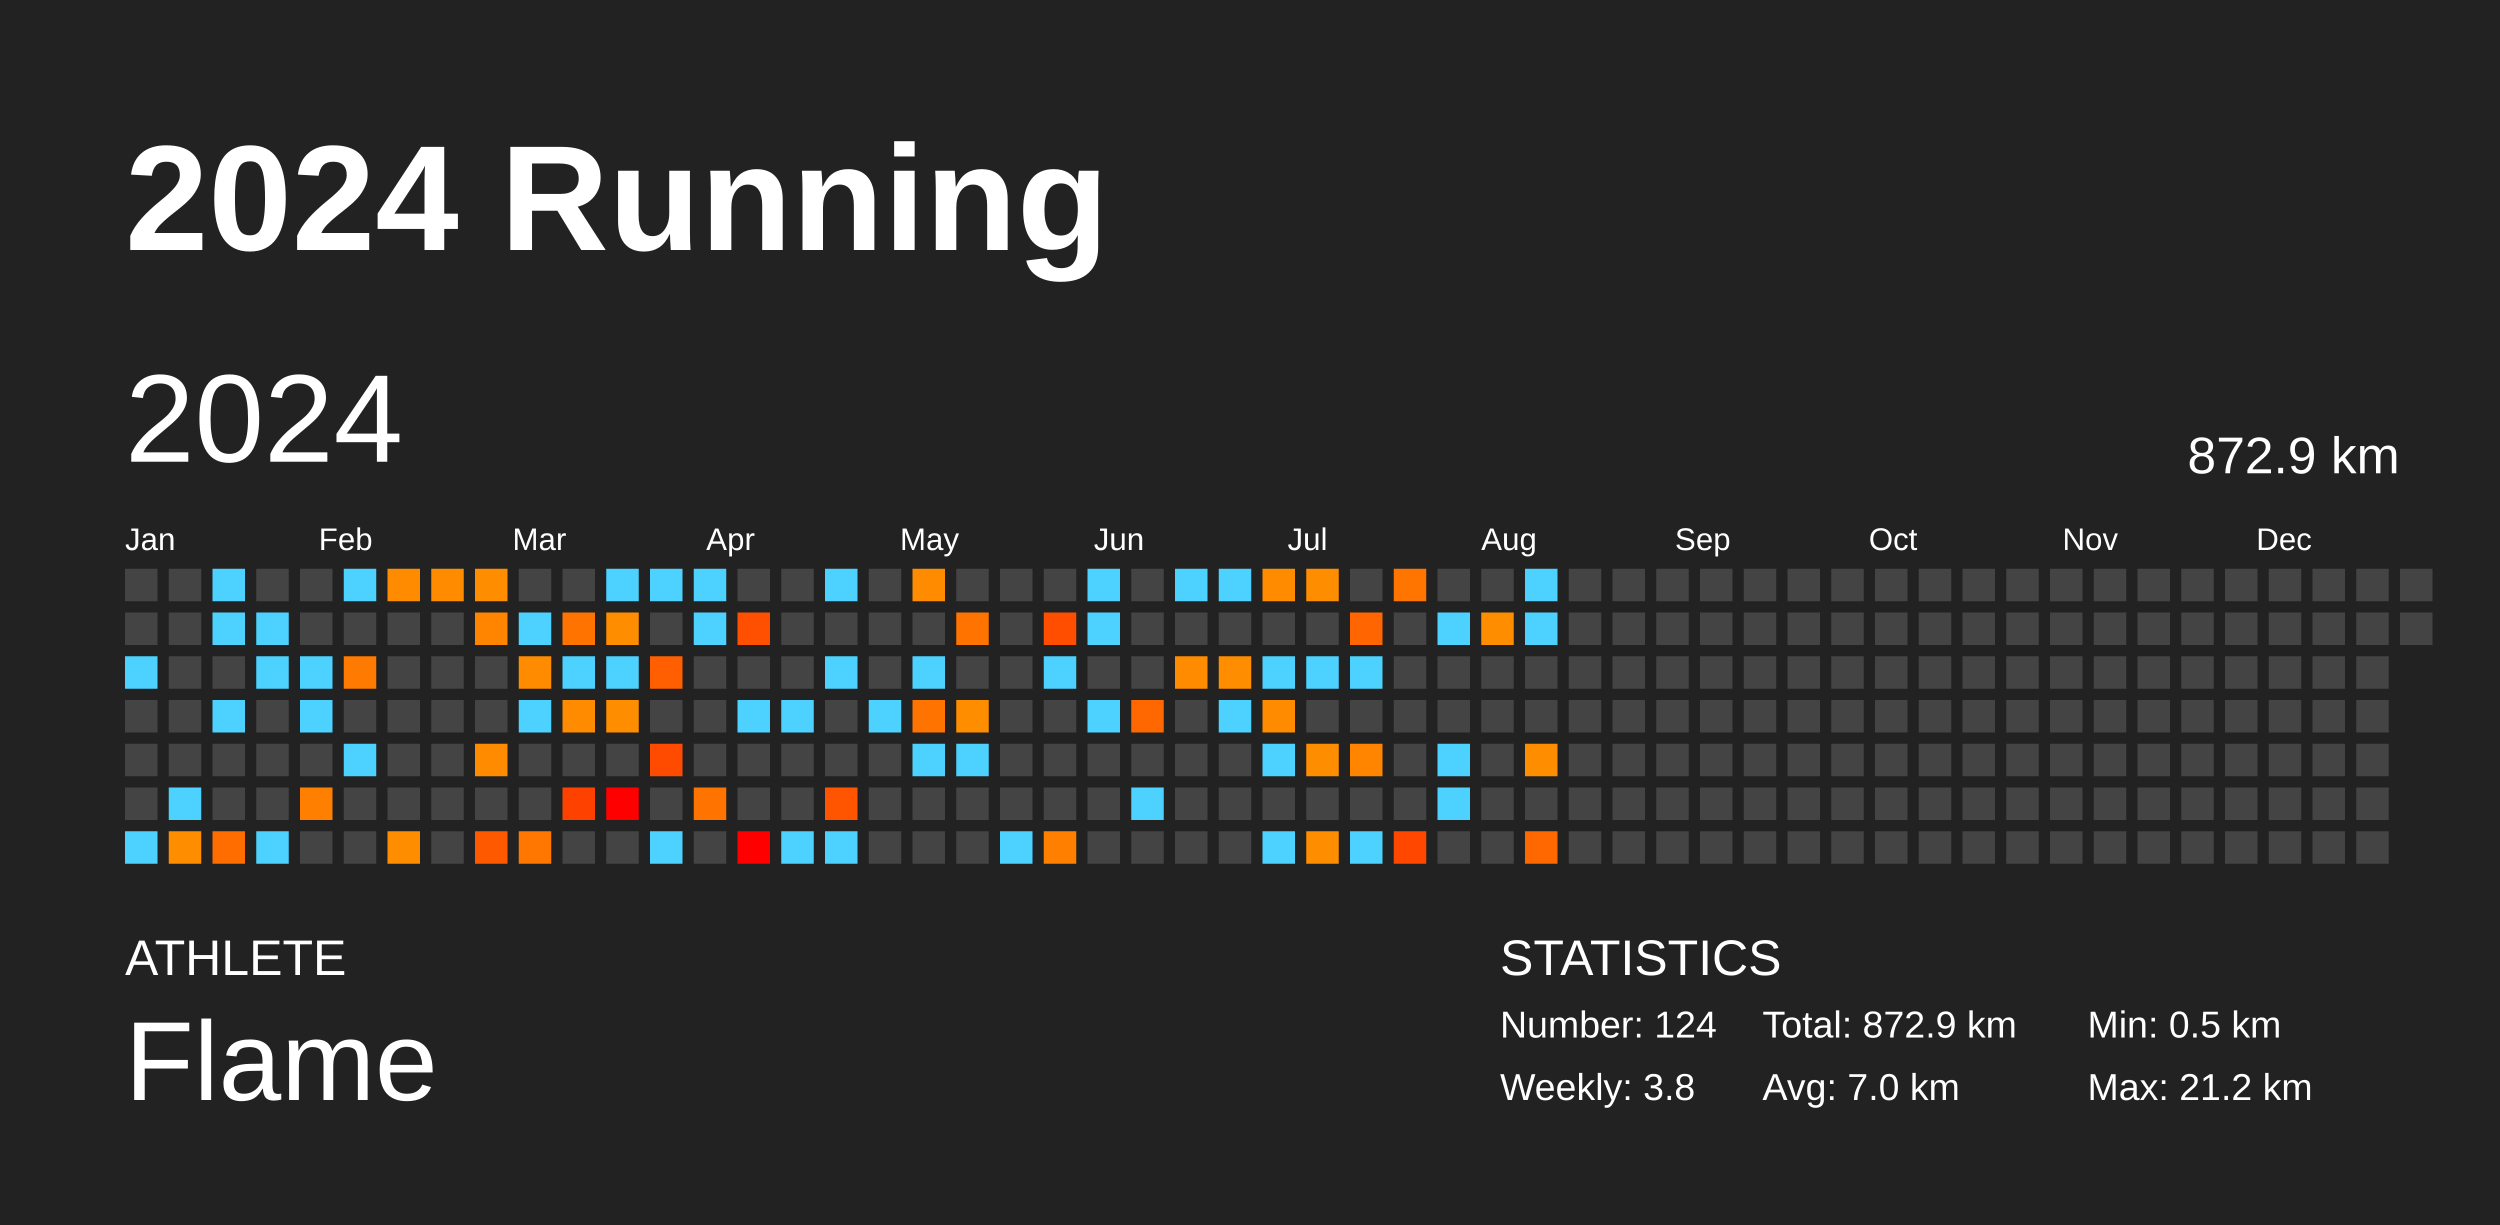
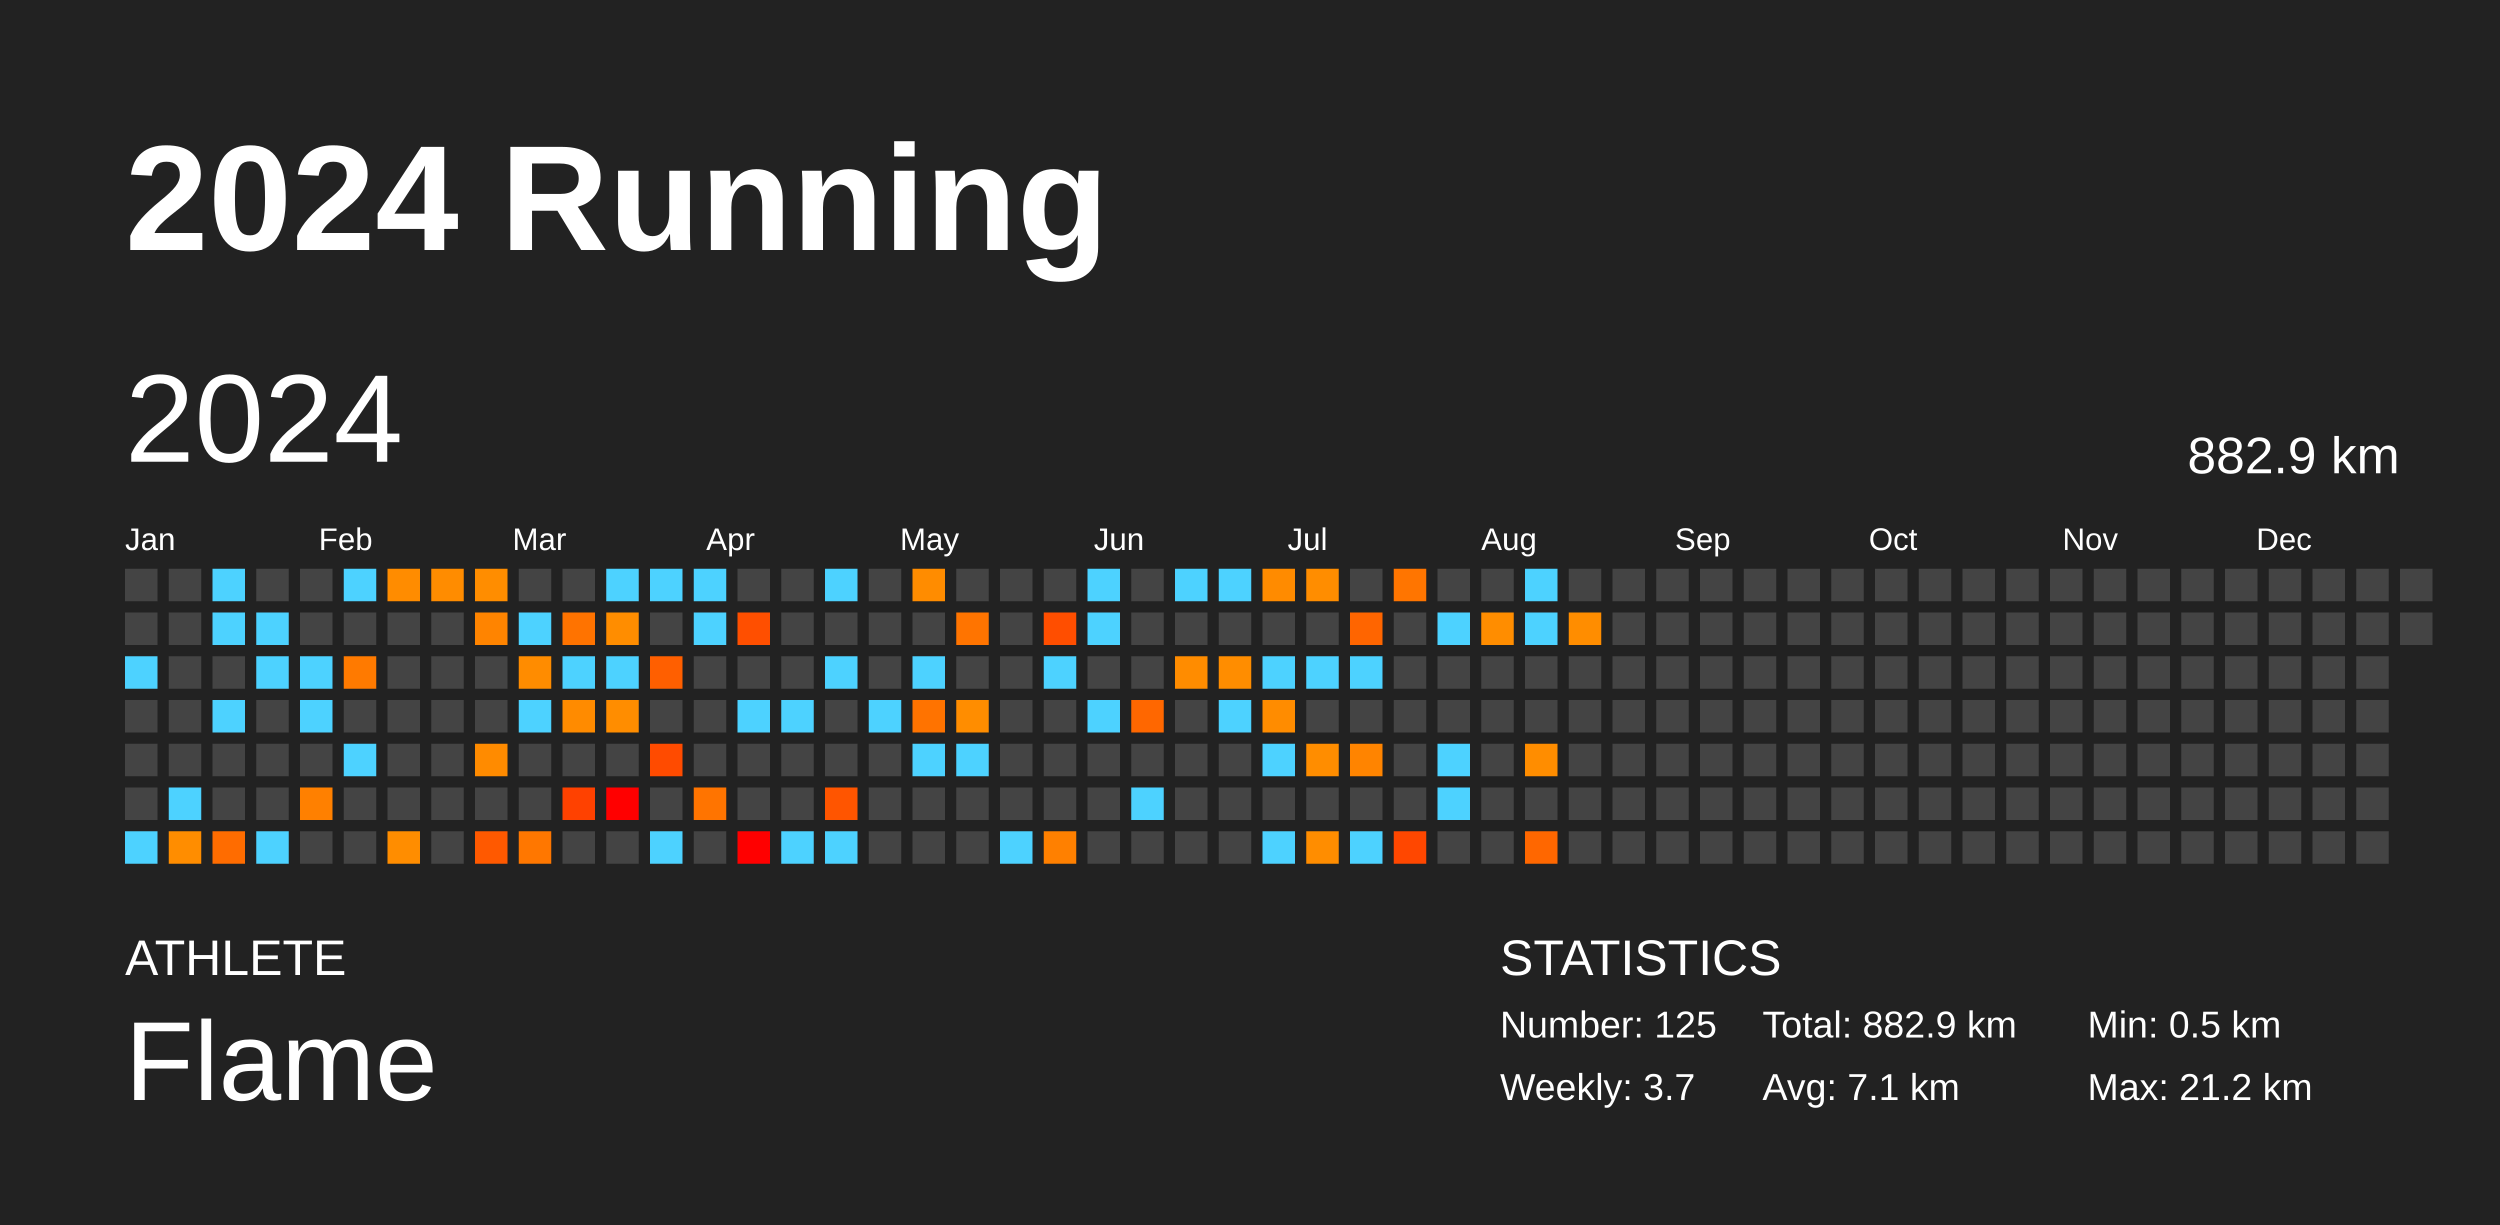
<svg xmlns="http://www.w3.org/2000/svg" baseProfile="full" height="98mm" version="1.1" viewBox="0,0,200,98" width="200mm">
  <defs />
  <rect fill="#222222" height="98" width="200" x="0" y="0" />
  <text fill="#FFFFFF" style="font-size:12px; font-family:Arial; font-weight:bold;" x="10" y="20">2024 Running</text>
  <text fill="#FFFFFF" style="font-size:4px; font-family:Arial" x="10" y="78">ATHLETE</text>
  <text fill="#FFFFFF" style="font-size:9px; font-family:Arial" x="10" y="88">Flame</text>
  <text fill="#FFFFFF" style="font-size:4px; font-family:Arial" x="120" y="78">STATISTICS</text>
-   <text fill="#FFFFFF" style="font-size:3px; font-family:Arial" x="120" y="83">Number: 124</text>
-   <text fill="#FFFFFF" style="font-size:3px; font-family:Arial" x="120" y="88">Weekly: 3.8</text>
-   <text fill="#FFFFFF" style="font-size:3px; font-family:Arial" x="141" y="83">Total: 872.9 km</text>
-   <text fill="#FFFFFF" style="font-size:3px; font-family:Arial" x="141" y="88">Avg: 7.0 km</text>
+   <text fill="#FFFFFF" style="font-size:3px; font-family:Arial" x="120" y="83">Number: 125</text>
+   <text fill="#FFFFFF" style="font-size:3px; font-family:Arial" x="120" y="88">Weekly: 3.7</text>
+   <text fill="#FFFFFF" style="font-size:3px; font-family:Arial" x="141" y="83">Total: 882.9 km</text>
+   <text fill="#FFFFFF" style="font-size:3px; font-family:Arial" x="141" y="88">Avg: 7.1 km</text>
  <text fill="#FFFFFF" style="font-size:3px; font-family:Arial" x="167" y="83">Min: 0.5 km</text>
  <text fill="#FFFFFF" style="font-size:3px; font-family:Arial" x="167" y="88">Max: 21.2 km</text>
  <text dominant-baseline="hanging" fill="#FFFFFF" style="font-size:10.0px; font-family:Arial;" x="10" y="30">2024</text>
-   <text dominant-baseline="hanging" fill="#FFFFFF" style="font-size:4.125px; font-family:Arial;" x="175" y="35">872.9 km</text>
+   <text dominant-baseline="hanging" fill="#FFFFFF" style="font-size:4.125px; font-family:Arial;" x="175" y="35">882.9 km</text>
  <text fill="#FFFFFF" style="font-size:2.5px; font-family:Arial" x="10.0" y="44">Jan</text>
  <text fill="#FFFFFF" style="font-size:2.5px; font-family:Arial" x="25.5" y="44">Feb</text>
  <text fill="#FFFFFF" style="font-size:2.5px; font-family:Arial" x="41.0" y="44">Mar</text>
  <text fill="#FFFFFF" style="font-size:2.5px; font-family:Arial" x="56.5" y="44">Apr</text>
  <text fill="#FFFFFF" style="font-size:2.5px; font-family:Arial" x="72.0" y="44">May</text>
  <text fill="#FFFFFF" style="font-size:2.5px; font-family:Arial" x="87.5" y="44">Jun</text>
  <text fill="#FFFFFF" style="font-size:2.5px; font-family:Arial" x="103.0" y="44">Jul</text>
  <text fill="#FFFFFF" style="font-size:2.5px; font-family:Arial" x="118.5" y="44">Aug</text>
  <text fill="#FFFFFF" style="font-size:2.5px; font-family:Arial" x="134.0" y="44">Sep</text>
  <text fill="#FFFFFF" style="font-size:2.5px; font-family:Arial" x="149.5" y="44">Oct</text>
  <text fill="#FFFFFF" style="font-size:2.5px; font-family:Arial" x="165.0" y="44">Nov</text>
  <text fill="#FFFFFF" style="font-size:2.5px; font-family:Arial" x="180.5" y="44">Dec</text>
  <rect fill="#444444" height="2.6" width="2.6" x="10.0" y="45.5" />
  <rect fill="#444444" height="2.6" width="2.6" x="10.0" y="49.0" />
  <rect fill="#4dd2ff" height="2.6" width="2.6" x="10.0" y="52.5" />
  <rect fill="#444444" height="2.6" width="2.6" x="10.0" y="56.0" />
  <rect fill="#444444" height="2.6" width="2.6" x="10.0" y="59.5" />
  <rect fill="#444444" height="2.6" width="2.6" x="10.0" y="63.0" />
  <rect fill="#4dd2ff" height="2.6" width="2.6" x="10.0" y="66.5" />
  <rect fill="#444444" height="2.6" width="2.6" x="13.5" y="45.5" />
  <rect fill="#444444" height="2.6" width="2.6" x="13.5" y="49.0" />
  <rect fill="#444444" height="2.6" width="2.6" x="13.5" y="52.5" />
  <rect fill="#444444" height="2.6" width="2.6" x="13.5" y="56.0" />
  <rect fill="#444444" height="2.6" width="2.6" x="13.5" y="59.5" />
  <rect fill="#4dd2ff" height="2.6" width="2.6" x="13.5" y="63.0" />
  <rect fill="#ff8d00" height="2.6" width="2.6" x="13.5" y="66.5" />
  <rect fill="#4dd2ff" height="2.6" width="2.6" x="17.0" y="45.5" />
  <rect fill="#4dd2ff" height="2.6" width="2.6" x="17.0" y="49.0" />
  <rect fill="#444444" height="2.6" width="2.6" x="17.0" y="52.5" />
  <rect fill="#4dd2ff" height="2.6" width="2.6" x="17.0" y="56.0" />
  <rect fill="#444444" height="2.6" width="2.6" x="17.0" y="59.5" />
  <rect fill="#444444" height="2.6" width="2.6" x="17.0" y="63.0" />
  <rect fill="#ff6c00" height="2.6" width="2.6" x="17.0" y="66.5" />
  <rect fill="#444444" height="2.6" width="2.6" x="20.5" y="45.5" />
  <rect fill="#4dd2ff" height="2.6" width="2.6" x="20.5" y="49.0" />
  <rect fill="#4dd2ff" height="2.6" width="2.6" x="20.5" y="52.5" />
  <rect fill="#444444" height="2.6" width="2.6" x="20.5" y="56.0" />
  <rect fill="#444444" height="2.6" width="2.6" x="20.5" y="59.5" />
  <rect fill="#444444" height="2.6" width="2.6" x="20.5" y="63.0" />
  <rect fill="#4dd2ff" height="2.6" width="2.6" x="20.5" y="66.5" />
  <rect fill="#444444" height="2.6" width="2.6" x="24.0" y="45.5" />
  <rect fill="#444444" height="2.6" width="2.6" x="24.0" y="49.0" />
  <rect fill="#4dd2ff" height="2.6" width="2.6" x="24.0" y="52.5" />
  <rect fill="#4dd2ff" height="2.6" width="2.6" x="24.0" y="56.0" />
  <rect fill="#444444" height="2.6" width="2.6" x="24.0" y="59.5" />
  <rect fill="#ff8000" height="2.6" width="2.6" x="24.0" y="63.0" />
  <rect fill="#444444" height="2.6" width="2.6" x="24.0" y="66.5" />
  <rect fill="#4dd2ff" height="2.6" width="2.6" x="27.5" y="45.5" />
  <rect fill="#444444" height="2.6" width="2.6" x="27.5" y="49.0" />
  <rect fill="#ff7a00" height="2.6" width="2.6" x="27.5" y="52.5" />
  <rect fill="#444444" height="2.6" width="2.6" x="27.5" y="56.0" />
  <rect fill="#4dd2ff" height="2.6" width="2.6" x="27.5" y="59.5" />
  <rect fill="#444444" height="2.6" width="2.6" x="27.5" y="63.0" />
  <rect fill="#444444" height="2.6" width="2.6" x="27.5" y="66.5" />
  <rect fill="#ff8c00" height="2.6" width="2.6" x="31.0" y="45.5" />
  <rect fill="#444444" height="2.6" width="2.6" x="31.0" y="49.0" />
  <rect fill="#444444" height="2.6" width="2.6" x="31.0" y="52.5" />
  <rect fill="#444444" height="2.6" width="2.6" x="31.0" y="56.0" />
  <rect fill="#444444" height="2.6" width="2.6" x="31.0" y="59.5" />
  <rect fill="#444444" height="2.6" width="2.6" x="31.0" y="63.0" />
  <rect fill="#ff8d00" height="2.6" width="2.6" x="31.0" y="66.5" />
  <rect fill="#ff8c00" height="2.6" width="2.6" x="34.5" y="45.5" />
  <rect fill="#444444" height="2.6" width="2.6" x="34.5" y="49.0" />
  <rect fill="#444444" height="2.6" width="2.6" x="34.5" y="52.5" />
  <rect fill="#444444" height="2.6" width="2.6" x="34.5" y="56.0" />
  <rect fill="#444444" height="2.6" width="2.6" x="34.5" y="59.5" />
  <rect fill="#444444" height="2.6" width="2.6" x="34.5" y="63.0" />
  <rect fill="#444444" height="2.6" width="2.6" x="34.5" y="66.5" />
  <rect fill="#ff8d00" height="2.6" width="2.6" x="38.0" y="45.5" />
  <rect fill="#ff8400" height="2.6" width="2.6" x="38.0" y="49.0" />
  <rect fill="#444444" height="2.6" width="2.6" x="38.0" y="52.5" />
  <rect fill="#444444" height="2.6" width="2.6" x="38.0" y="56.0" />
  <rect fill="#ff8b00" height="2.6" width="2.6" x="38.0" y="59.5" />
  <rect fill="#444444" height="2.6" width="2.6" x="38.0" y="63.0" />
  <rect fill="#ff5900" height="2.6" width="2.6" x="38.0" y="66.5" />
  <rect fill="#444444" height="2.6" width="2.6" x="41.5" y="45.5" />
  <rect fill="#4dd2ff" height="2.6" width="2.6" x="41.5" y="49.0" />
  <rect fill="#ff8c00" height="2.6" width="2.6" x="41.5" y="52.5" />
  <rect fill="#4dd2ff" height="2.6" width="2.6" x="41.5" y="56.0" />
  <rect fill="#444444" height="2.6" width="2.6" x="41.5" y="59.5" />
  <rect fill="#444444" height="2.6" width="2.6" x="41.5" y="63.0" />
  <rect fill="#ff7700" height="2.6" width="2.6" x="41.5" y="66.5" />
  <rect fill="#444444" height="2.6" width="2.6" x="45.0" y="45.5" />
  <rect fill="#ff7300" height="2.6" width="2.6" x="45.0" y="49.0" />
  <rect fill="#4dd2ff" height="2.6" width="2.6" x="45.0" y="52.5" />
  <rect fill="#ff8b00" height="2.6" width="2.6" x="45.0" y="56.0" />
  <rect fill="#444444" height="2.6" width="2.6" x="45.0" y="59.5" />
  <rect fill="#ff4100" height="2.6" width="2.6" x="45.0" y="63.0" />
  <rect fill="#444444" height="2.6" width="2.6" x="45.0" y="66.5" />
  <rect fill="#4dd2ff" height="2.6" width="2.6" x="48.5" y="45.5" />
  <rect fill="#ff8d00" height="2.6" width="2.6" x="48.5" y="49.0" />
  <rect fill="#4dd2ff" height="2.6" width="2.6" x="48.5" y="52.5" />
  <rect fill="#ff8d00" height="2.6" width="2.6" x="48.5" y="56.0" />
  <rect fill="#444444" height="2.6" width="2.6" x="48.5" y="59.5" />
  <rect fill="red" height="2.6" width="2.6" x="48.5" y="63.0" />
  <rect fill="#444444" height="2.6" width="2.6" x="48.5" y="66.5" />
  <rect fill="#4dd2ff" height="2.6" width="2.6" x="52.0" y="45.5" />
  <rect fill="#444444" height="2.6" width="2.6" x="52.0" y="49.0" />
  <rect fill="#ff5f00" height="2.6" width="2.6" x="52.0" y="52.5" />
  <rect fill="#444444" height="2.6" width="2.6" x="52.0" y="56.0" />
  <rect fill="#ff4b00" height="2.6" width="2.6" x="52.0" y="59.5" />
  <rect fill="#444444" height="2.6" width="2.6" x="52.0" y="63.0" />
  <rect fill="#4dd2ff" height="2.6" width="2.6" x="52.0" y="66.5" />
  <rect fill="#4dd2ff" height="2.6" width="2.6" x="55.5" y="45.5" />
  <rect fill="#4dd2ff" height="2.6" width="2.6" x="55.5" y="49.0" />
  <rect fill="#444444" height="2.6" width="2.6" x="55.5" y="52.5" />
  <rect fill="#444444" height="2.6" width="2.6" x="55.5" y="56.0" />
  <rect fill="#444444" height="2.6" width="2.6" x="55.5" y="59.5" />
  <rect fill="#ff7400" height="2.6" width="2.6" x="55.5" y="63.0" />
  <rect fill="#444444" height="2.6" width="2.6" x="55.5" y="66.5" />
  <rect fill="#444444" height="2.6" width="2.6" x="59.0" y="45.5" />
  <rect fill="#ff4f00" height="2.6" width="2.6" x="59.0" y="49.0" />
  <rect fill="#444444" height="2.6" width="2.6" x="59.0" y="52.5" />
  <rect fill="#4dd2ff" height="2.6" width="2.6" x="59.0" y="56.0" />
  <rect fill="#444444" height="2.6" width="2.6" x="59.0" y="59.5" />
  <rect fill="#444444" height="2.6" width="2.6" x="59.0" y="63.0" />
  <rect fill="red" height="2.6" width="2.6" x="59.0" y="66.5" />
  <rect fill="#444444" height="2.6" width="2.6" x="62.5" y="45.5" />
  <rect fill="#444444" height="2.6" width="2.6" x="62.5" y="49.0" />
  <rect fill="#444444" height="2.6" width="2.6" x="62.5" y="52.5" />
  <rect fill="#4dd2ff" height="2.6" width="2.6" x="62.5" y="56.0" />
  <rect fill="#444444" height="2.6" width="2.6" x="62.5" y="59.5" />
  <rect fill="#444444" height="2.6" width="2.6" x="62.5" y="63.0" />
  <rect fill="#4dd2ff" height="2.6" width="2.6" x="62.5" y="66.5" />
  <rect fill="#4dd2ff" height="2.6" width="2.6" x="66.0" y="45.5" />
  <rect fill="#444444" height="2.6" width="2.6" x="66.0" y="49.0" />
  <rect fill="#4dd2ff" height="2.6" width="2.6" x="66.0" y="52.5" />
  <rect fill="#444444" height="2.6" width="2.6" x="66.0" y="56.0" />
  <rect fill="#444444" height="2.6" width="2.6" x="66.0" y="59.5" />
  <rect fill="#ff5500" height="2.6" width="2.6" x="66.0" y="63.0" />
  <rect fill="#4dd2ff" height="2.6" width="2.6" x="66.0" y="66.5" />
  <rect fill="#444444" height="2.6" width="2.6" x="69.5" y="45.5" />
  <rect fill="#444444" height="2.6" width="2.6" x="69.5" y="49.0" />
  <rect fill="#444444" height="2.6" width="2.6" x="69.5" y="52.5" />
  <rect fill="#4dd2ff" height="2.6" width="2.6" x="69.5" y="56.0" />
  <rect fill="#444444" height="2.6" width="2.6" x="69.5" y="59.5" />
  <rect fill="#444444" height="2.6" width="2.6" x="69.5" y="63.0" />
  <rect fill="#444444" height="2.6" width="2.6" x="69.5" y="66.5" />
  <rect fill="#ff8c00" height="2.6" width="2.6" x="73.0" y="45.5" />
  <rect fill="#444444" height="2.6" width="2.6" x="73.0" y="49.0" />
  <rect fill="#4dd2ff" height="2.6" width="2.6" x="73.0" y="52.5" />
  <rect fill="#ff7300" height="2.6" width="2.6" x="73.0" y="56.0" />
  <rect fill="#4dd2ff" height="2.6" width="2.6" x="73.0" y="59.5" />
  <rect fill="#444444" height="2.6" width="2.6" x="73.0" y="63.0" />
  <rect fill="#444444" height="2.6" width="2.6" x="73.0" y="66.5" />
  <rect fill="#444444" height="2.6" width="2.6" x="76.5" y="45.5" />
  <rect fill="#ff7400" height="2.6" width="2.6" x="76.5" y="49.0" />
  <rect fill="#444444" height="2.6" width="2.6" x="76.5" y="52.5" />
  <rect fill="#ff8d00" height="2.6" width="2.6" x="76.5" y="56.0" />
  <rect fill="#4dd2ff" height="2.6" width="2.6" x="76.5" y="59.5" />
  <rect fill="#444444" height="2.6" width="2.6" x="76.5" y="63.0" />
  <rect fill="#444444" height="2.6" width="2.6" x="76.5" y="66.5" />
  <rect fill="#444444" height="2.6" width="2.6" x="80.0" y="45.5" />
  <rect fill="#444444" height="2.6" width="2.6" x="80.0" y="49.0" />
  <rect fill="#444444" height="2.6" width="2.6" x="80.0" y="52.5" />
  <rect fill="#444444" height="2.6" width="2.6" x="80.0" y="56.0" />
  <rect fill="#444444" height="2.6" width="2.6" x="80.0" y="59.5" />
  <rect fill="#444444" height="2.6" width="2.6" x="80.0" y="63.0" />
  <rect fill="#4dd2ff" height="2.6" width="2.6" x="80.0" y="66.5" />
  <rect fill="#444444" height="2.6" width="2.6" x="83.5" y="45.5" />
  <rect fill="#ff4e00" height="2.6" width="2.6" x="83.5" y="49.0" />
  <rect fill="#4dd2ff" height="2.6" width="2.6" x="83.5" y="52.5" />
  <rect fill="#444444" height="2.6" width="2.6" x="83.5" y="56.0" />
  <rect fill="#444444" height="2.6" width="2.6" x="83.5" y="59.5" />
  <rect fill="#444444" height="2.6" width="2.6" x="83.5" y="63.0" />
  <rect fill="#ff8000" height="2.6" width="2.6" x="83.5" y="66.5" />
  <rect fill="#4dd2ff" height="2.6" width="2.6" x="87.0" y="45.5" />
  <rect fill="#4dd2ff" height="2.6" width="2.6" x="87.0" y="49.0" />
  <rect fill="#444444" height="2.6" width="2.6" x="87.0" y="52.5" />
  <rect fill="#4dd2ff" height="2.6" width="2.6" x="87.0" y="56.0" />
  <rect fill="#444444" height="2.6" width="2.6" x="87.0" y="59.5" />
  <rect fill="#444444" height="2.6" width="2.6" x="87.0" y="63.0" />
  <rect fill="#444444" height="2.6" width="2.6" x="87.0" y="66.5" />
  <rect fill="#444444" height="2.6" width="2.6" x="90.5" y="45.5" />
  <rect fill="#444444" height="2.6" width="2.6" x="90.5" y="49.0" />
  <rect fill="#444444" height="2.6" width="2.6" x="90.5" y="52.5" />
  <rect fill="#ff6700" height="2.6" width="2.6" x="90.5" y="56.0" />
  <rect fill="#444444" height="2.6" width="2.6" x="90.5" y="59.5" />
  <rect fill="#4dd2ff" height="2.6" width="2.6" x="90.5" y="63.0" />
  <rect fill="#444444" height="2.6" width="2.6" x="90.5" y="66.5" />
  <rect fill="#4dd2ff" height="2.6" width="2.6" x="94.0" y="45.5" />
  <rect fill="#444444" height="2.6" width="2.6" x="94.0" y="49.0" />
  <rect fill="#ff8c00" height="2.6" width="2.6" x="94.0" y="52.5" />
  <rect fill="#444444" height="2.6" width="2.6" x="94.0" y="56.0" />
  <rect fill="#444444" height="2.6" width="2.6" x="94.0" y="59.5" />
  <rect fill="#444444" height="2.6" width="2.6" x="94.0" y="63.0" />
  <rect fill="#444444" height="2.6" width="2.6" x="94.0" y="66.5" />
  <rect fill="#4dd2ff" height="2.6" width="2.6" x="97.5" y="45.5" />
  <rect fill="#444444" height="2.6" width="2.6" x="97.5" y="49.0" />
  <rect fill="#ff8d00" height="2.6" width="2.6" x="97.5" y="52.5" />
  <rect fill="#4dd2ff" height="2.6" width="2.6" x="97.5" y="56.0" />
  <rect fill="#444444" height="2.6" width="2.6" x="97.5" y="59.5" />
  <rect fill="#444444" height="2.6" width="2.6" x="97.5" y="63.0" />
  <rect fill="#444444" height="2.6" width="2.6" x="97.5" y="66.5" />
  <rect fill="#ff8b00" height="2.6" width="2.6" x="101.0" y="45.5" />
  <rect fill="#444444" height="2.6" width="2.6" x="101.0" y="49.0" />
  <rect fill="#4dd2ff" height="2.6" width="2.6" x="101.0" y="52.5" />
  <rect fill="#ff8c00" height="2.6" width="2.6" x="101.0" y="56.0" />
  <rect fill="#4dd2ff" height="2.6" width="2.6" x="101.0" y="59.5" />
  <rect fill="#444444" height="2.6" width="2.6" x="101.0" y="63.0" />
  <rect fill="#4dd2ff" height="2.6" width="2.6" x="101.0" y="66.5" />
  <rect fill="#ff8d00" height="2.6" width="2.6" x="104.5" y="45.5" />
  <rect fill="#444444" height="2.6" width="2.6" x="104.5" y="49.0" />
  <rect fill="#4dd2ff" height="2.6" width="2.6" x="104.5" y="52.5" />
  <rect fill="#444444" height="2.6" width="2.6" x="104.5" y="56.0" />
  <rect fill="#ff8d00" height="2.6" width="2.6" x="104.5" y="59.5" />
  <rect fill="#444444" height="2.6" width="2.6" x="104.5" y="63.0" />
  <rect fill="#ff8d00" height="2.6" width="2.6" x="104.5" y="66.5" />
  <rect fill="#444444" height="2.6" width="2.6" x="108.0" y="45.5" />
  <rect fill="#ff6500" height="2.6" width="2.6" x="108.0" y="49.0" />
  <rect fill="#4dd2ff" height="2.6" width="2.6" x="108.0" y="52.5" />
  <rect fill="#444444" height="2.6" width="2.6" x="108.0" y="56.0" />
  <rect fill="#ff8400" height="2.6" width="2.6" x="108.0" y="59.5" />
  <rect fill="#444444" height="2.6" width="2.6" x="108.0" y="63.0" />
  <rect fill="#4dd2ff" height="2.6" width="2.6" x="108.0" y="66.5" />
  <rect fill="#ff7500" height="2.6" width="2.6" x="111.5" y="45.5" />
  <rect fill="#444444" height="2.6" width="2.6" x="111.5" y="49.0" />
  <rect fill="#444444" height="2.6" width="2.6" x="111.5" y="52.5" />
  <rect fill="#444444" height="2.6" width="2.6" x="111.5" y="56.0" />
  <rect fill="#444444" height="2.6" width="2.6" x="111.5" y="59.5" />
  <rect fill="#444444" height="2.6" width="2.6" x="111.5" y="63.0" />
  <rect fill="#ff4700" height="2.6" width="2.6" x="111.5" y="66.5" />
  <rect fill="#444444" height="2.6" width="2.6" x="115.0" y="45.5" />
  <rect fill="#4dd2ff" height="2.6" width="2.6" x="115.0" y="49.0" />
  <rect fill="#444444" height="2.6" width="2.6" x="115.0" y="52.5" />
  <rect fill="#444444" height="2.6" width="2.6" x="115.0" y="56.0" />
  <rect fill="#4dd2ff" height="2.6" width="2.6" x="115.0" y="59.5" />
  <rect fill="#4dd2ff" height="2.6" width="2.6" x="115.0" y="63.0" />
  <rect fill="#444444" height="2.6" width="2.6" x="115.0" y="66.5" />
  <rect fill="#444444" height="2.6" width="2.6" x="118.5" y="45.5" />
  <rect fill="#ff8d00" height="2.6" width="2.6" x="118.5" y="49.0" />
  <rect fill="#444444" height="2.6" width="2.6" x="118.5" y="52.5" />
  <rect fill="#444444" height="2.6" width="2.6" x="118.5" y="56.0" />
  <rect fill="#444444" height="2.6" width="2.6" x="118.5" y="59.5" />
  <rect fill="#444444" height="2.6" width="2.6" x="118.5" y="63.0" />
  <rect fill="#444444" height="2.6" width="2.6" x="118.5" y="66.5" />
  <rect fill="#4dd2ff" height="2.6" width="2.6" x="122.0" y="45.5" />
  <rect fill="#4dd2ff" height="2.6" width="2.6" x="122.0" y="49.0" />
  <rect fill="#444444" height="2.6" width="2.6" x="122.0" y="52.5" />
  <rect fill="#444444" height="2.6" width="2.6" x="122.0" y="56.0" />
  <rect fill="#ff8d00" height="2.6" width="2.6" x="122.0" y="59.5" />
  <rect fill="#444444" height="2.6" width="2.6" x="122.0" y="63.0" />
  <rect fill="#ff6700" height="2.6" width="2.6" x="122.0" y="66.5" />
  <rect fill="#444444" height="2.6" width="2.6" x="125.5" y="45.5" />
-   <rect fill="#444444" height="2.6" width="2.6" x="125.5" y="49.0" />
+   <rect fill="#ff8d00" height="2.6" width="2.6" x="125.5" y="49.0" />
  <rect fill="#444444" height="2.6" width="2.6" x="125.5" y="52.5" />
  <rect fill="#444444" height="2.6" width="2.6" x="125.5" y="56.0" />
  <rect fill="#444444" height="2.6" width="2.6" x="125.5" y="59.5" />
  <rect fill="#444444" height="2.6" width="2.6" x="125.5" y="63.0" />
  <rect fill="#444444" height="2.6" width="2.6" x="125.5" y="66.5" />
  <rect fill="#444444" height="2.6" width="2.6" x="129.0" y="45.5" />
  <rect fill="#444444" height="2.6" width="2.6" x="129.0" y="49.0" />
  <rect fill="#444444" height="2.6" width="2.6" x="129.0" y="52.5" />
  <rect fill="#444444" height="2.6" width="2.6" x="129.0" y="56.0" />
  <rect fill="#444444" height="2.6" width="2.6" x="129.0" y="59.5" />
  <rect fill="#444444" height="2.6" width="2.6" x="129.0" y="63.0" />
  <rect fill="#444444" height="2.6" width="2.6" x="129.0" y="66.5" />
  <rect fill="#444444" height="2.6" width="2.6" x="132.5" y="45.5" />
  <rect fill="#444444" height="2.6" width="2.6" x="132.5" y="49.0" />
  <rect fill="#444444" height="2.6" width="2.6" x="132.5" y="52.5" />
  <rect fill="#444444" height="2.6" width="2.6" x="132.5" y="56.0" />
  <rect fill="#444444" height="2.6" width="2.6" x="132.5" y="59.5" />
  <rect fill="#444444" height="2.6" width="2.6" x="132.5" y="63.0" />
  <rect fill="#444444" height="2.6" width="2.6" x="132.5" y="66.5" />
  <rect fill="#444444" height="2.6" width="2.6" x="136.0" y="45.5" />
  <rect fill="#444444" height="2.6" width="2.6" x="136.0" y="49.0" />
  <rect fill="#444444" height="2.6" width="2.6" x="136.0" y="52.5" />
  <rect fill="#444444" height="2.6" width="2.6" x="136.0" y="56.0" />
  <rect fill="#444444" height="2.6" width="2.6" x="136.0" y="59.5" />
  <rect fill="#444444" height="2.6" width="2.6" x="136.0" y="63.0" />
  <rect fill="#444444" height="2.6" width="2.6" x="136.0" y="66.5" />
  <rect fill="#444444" height="2.6" width="2.6" x="139.5" y="45.5" />
  <rect fill="#444444" height="2.6" width="2.6" x="139.5" y="49.0" />
  <rect fill="#444444" height="2.6" width="2.6" x="139.5" y="52.5" />
  <rect fill="#444444" height="2.6" width="2.6" x="139.5" y="56.0" />
  <rect fill="#444444" height="2.6" width="2.6" x="139.5" y="59.5" />
  <rect fill="#444444" height="2.6" width="2.6" x="139.5" y="63.0" />
  <rect fill="#444444" height="2.6" width="2.6" x="139.5" y="66.5" />
  <rect fill="#444444" height="2.6" width="2.6" x="143.0" y="45.5" />
  <rect fill="#444444" height="2.6" width="2.6" x="143.0" y="49.0" />
  <rect fill="#444444" height="2.6" width="2.6" x="143.0" y="52.5" />
  <rect fill="#444444" height="2.6" width="2.6" x="143.0" y="56.0" />
  <rect fill="#444444" height="2.6" width="2.6" x="143.0" y="59.5" />
  <rect fill="#444444" height="2.6" width="2.6" x="143.0" y="63.0" />
  <rect fill="#444444" height="2.6" width="2.6" x="143.0" y="66.5" />
  <rect fill="#444444" height="2.6" width="2.6" x="146.5" y="45.5" />
  <rect fill="#444444" height="2.6" width="2.6" x="146.5" y="49.0" />
  <rect fill="#444444" height="2.6" width="2.6" x="146.5" y="52.5" />
  <rect fill="#444444" height="2.6" width="2.6" x="146.5" y="56.0" />
  <rect fill="#444444" height="2.6" width="2.6" x="146.5" y="59.5" />
  <rect fill="#444444" height="2.6" width="2.6" x="146.5" y="63.0" />
  <rect fill="#444444" height="2.6" width="2.6" x="146.5" y="66.5" />
  <rect fill="#444444" height="2.6" width="2.6" x="150.0" y="45.5" />
  <rect fill="#444444" height="2.6" width="2.6" x="150.0" y="49.0" />
  <rect fill="#444444" height="2.6" width="2.6" x="150.0" y="52.5" />
  <rect fill="#444444" height="2.6" width="2.6" x="150.0" y="56.0" />
  <rect fill="#444444" height="2.6" width="2.6" x="150.0" y="59.5" />
  <rect fill="#444444" height="2.6" width="2.6" x="150.0" y="63.0" />
  <rect fill="#444444" height="2.6" width="2.6" x="150.0" y="66.5" />
  <rect fill="#444444" height="2.6" width="2.6" x="153.5" y="45.5" />
  <rect fill="#444444" height="2.6" width="2.6" x="153.5" y="49.0" />
  <rect fill="#444444" height="2.6" width="2.6" x="153.5" y="52.5" />
  <rect fill="#444444" height="2.6" width="2.6" x="153.5" y="56.0" />
  <rect fill="#444444" height="2.6" width="2.6" x="153.5" y="59.5" />
  <rect fill="#444444" height="2.6" width="2.6" x="153.5" y="63.0" />
  <rect fill="#444444" height="2.6" width="2.6" x="153.5" y="66.5" />
  <rect fill="#444444" height="2.6" width="2.6" x="157.0" y="45.5" />
  <rect fill="#444444" height="2.6" width="2.6" x="157.0" y="49.0" />
  <rect fill="#444444" height="2.6" width="2.6" x="157.0" y="52.5" />
  <rect fill="#444444" height="2.6" width="2.6" x="157.0" y="56.0" />
  <rect fill="#444444" height="2.6" width="2.6" x="157.0" y="59.5" />
  <rect fill="#444444" height="2.6" width="2.6" x="157.0" y="63.0" />
  <rect fill="#444444" height="2.6" width="2.6" x="157.0" y="66.5" />
  <rect fill="#444444" height="2.6" width="2.6" x="160.5" y="45.5" />
  <rect fill="#444444" height="2.6" width="2.6" x="160.5" y="49.0" />
  <rect fill="#444444" height="2.6" width="2.6" x="160.5" y="52.5" />
  <rect fill="#444444" height="2.6" width="2.6" x="160.5" y="56.0" />
  <rect fill="#444444" height="2.6" width="2.6" x="160.5" y="59.5" />
  <rect fill="#444444" height="2.6" width="2.6" x="160.5" y="63.0" />
  <rect fill="#444444" height="2.6" width="2.6" x="160.5" y="66.5" />
  <rect fill="#444444" height="2.6" width="2.6" x="164.0" y="45.5" />
  <rect fill="#444444" height="2.6" width="2.6" x="164.0" y="49.0" />
  <rect fill="#444444" height="2.6" width="2.6" x="164.0" y="52.5" />
  <rect fill="#444444" height="2.6" width="2.6" x="164.0" y="56.0" />
  <rect fill="#444444" height="2.6" width="2.6" x="164.0" y="59.5" />
  <rect fill="#444444" height="2.6" width="2.6" x="164.0" y="63.0" />
  <rect fill="#444444" height="2.6" width="2.6" x="164.0" y="66.5" />
  <rect fill="#444444" height="2.6" width="2.6" x="167.5" y="45.5" />
  <rect fill="#444444" height="2.6" width="2.6" x="167.5" y="49.0" />
  <rect fill="#444444" height="2.6" width="2.6" x="167.5" y="52.5" />
  <rect fill="#444444" height="2.6" width="2.6" x="167.5" y="56.0" />
  <rect fill="#444444" height="2.6" width="2.6" x="167.5" y="59.5" />
  <rect fill="#444444" height="2.6" width="2.6" x="167.5" y="63.0" />
  <rect fill="#444444" height="2.6" width="2.6" x="167.5" y="66.5" />
  <rect fill="#444444" height="2.6" width="2.6" x="171.0" y="45.5" />
  <rect fill="#444444" height="2.6" width="2.6" x="171.0" y="49.0" />
  <rect fill="#444444" height="2.6" width="2.6" x="171.0" y="52.5" />
  <rect fill="#444444" height="2.6" width="2.6" x="171.0" y="56.0" />
  <rect fill="#444444" height="2.6" width="2.6" x="171.0" y="59.5" />
  <rect fill="#444444" height="2.6" width="2.6" x="171.0" y="63.0" />
  <rect fill="#444444" height="2.6" width="2.6" x="171.0" y="66.5" />
  <rect fill="#444444" height="2.6" width="2.6" x="174.5" y="45.5" />
  <rect fill="#444444" height="2.6" width="2.6" x="174.5" y="49.0" />
  <rect fill="#444444" height="2.6" width="2.6" x="174.5" y="52.5" />
  <rect fill="#444444" height="2.6" width="2.6" x="174.5" y="56.0" />
  <rect fill="#444444" height="2.6" width="2.6" x="174.5" y="59.5" />
  <rect fill="#444444" height="2.6" width="2.6" x="174.5" y="63.0" />
  <rect fill="#444444" height="2.6" width="2.6" x="174.5" y="66.5" />
  <rect fill="#444444" height="2.6" width="2.6" x="178.0" y="45.5" />
  <rect fill="#444444" height="2.6" width="2.6" x="178.0" y="49.0" />
  <rect fill="#444444" height="2.6" width="2.6" x="178.0" y="52.5" />
  <rect fill="#444444" height="2.6" width="2.6" x="178.0" y="56.0" />
  <rect fill="#444444" height="2.6" width="2.6" x="178.0" y="59.5" />
  <rect fill="#444444" height="2.6" width="2.6" x="178.0" y="63.0" />
  <rect fill="#444444" height="2.6" width="2.6" x="178.0" y="66.5" />
  <rect fill="#444444" height="2.6" width="2.6" x="181.5" y="45.5" />
  <rect fill="#444444" height="2.6" width="2.6" x="181.5" y="49.0" />
  <rect fill="#444444" height="2.6" width="2.6" x="181.5" y="52.5" />
  <rect fill="#444444" height="2.6" width="2.6" x="181.5" y="56.0" />
  <rect fill="#444444" height="2.6" width="2.6" x="181.5" y="59.5" />
  <rect fill="#444444" height="2.6" width="2.6" x="181.5" y="63.0" />
  <rect fill="#444444" height="2.6" width="2.6" x="181.5" y="66.5" />
  <rect fill="#444444" height="2.6" width="2.6" x="185.0" y="45.5" />
  <rect fill="#444444" height="2.6" width="2.6" x="185.0" y="49.0" />
  <rect fill="#444444" height="2.6" width="2.6" x="185.0" y="52.5" />
  <rect fill="#444444" height="2.6" width="2.6" x="185.0" y="56.0" />
  <rect fill="#444444" height="2.6" width="2.6" x="185.0" y="59.5" />
  <rect fill="#444444" height="2.6" width="2.6" x="185.0" y="63.0" />
  <rect fill="#444444" height="2.6" width="2.6" x="185.0" y="66.5" />
  <rect fill="#444444" height="2.6" width="2.6" x="188.5" y="45.5" />
  <rect fill="#444444" height="2.6" width="2.6" x="188.5" y="49.0" />
  <rect fill="#444444" height="2.6" width="2.6" x="188.5" y="52.5" />
  <rect fill="#444444" height="2.6" width="2.6" x="188.5" y="56.0" />
  <rect fill="#444444" height="2.6" width="2.6" x="188.5" y="59.5" />
  <rect fill="#444444" height="2.6" width="2.6" x="188.5" y="63.0" />
  <rect fill="#444444" height="2.6" width="2.6" x="188.5" y="66.5" />
  <rect fill="#444444" height="2.6" width="2.6" x="192.0" y="45.5" />
  <rect fill="#444444" height="2.6" width="2.6" x="192.0" y="49.0" />
</svg>
